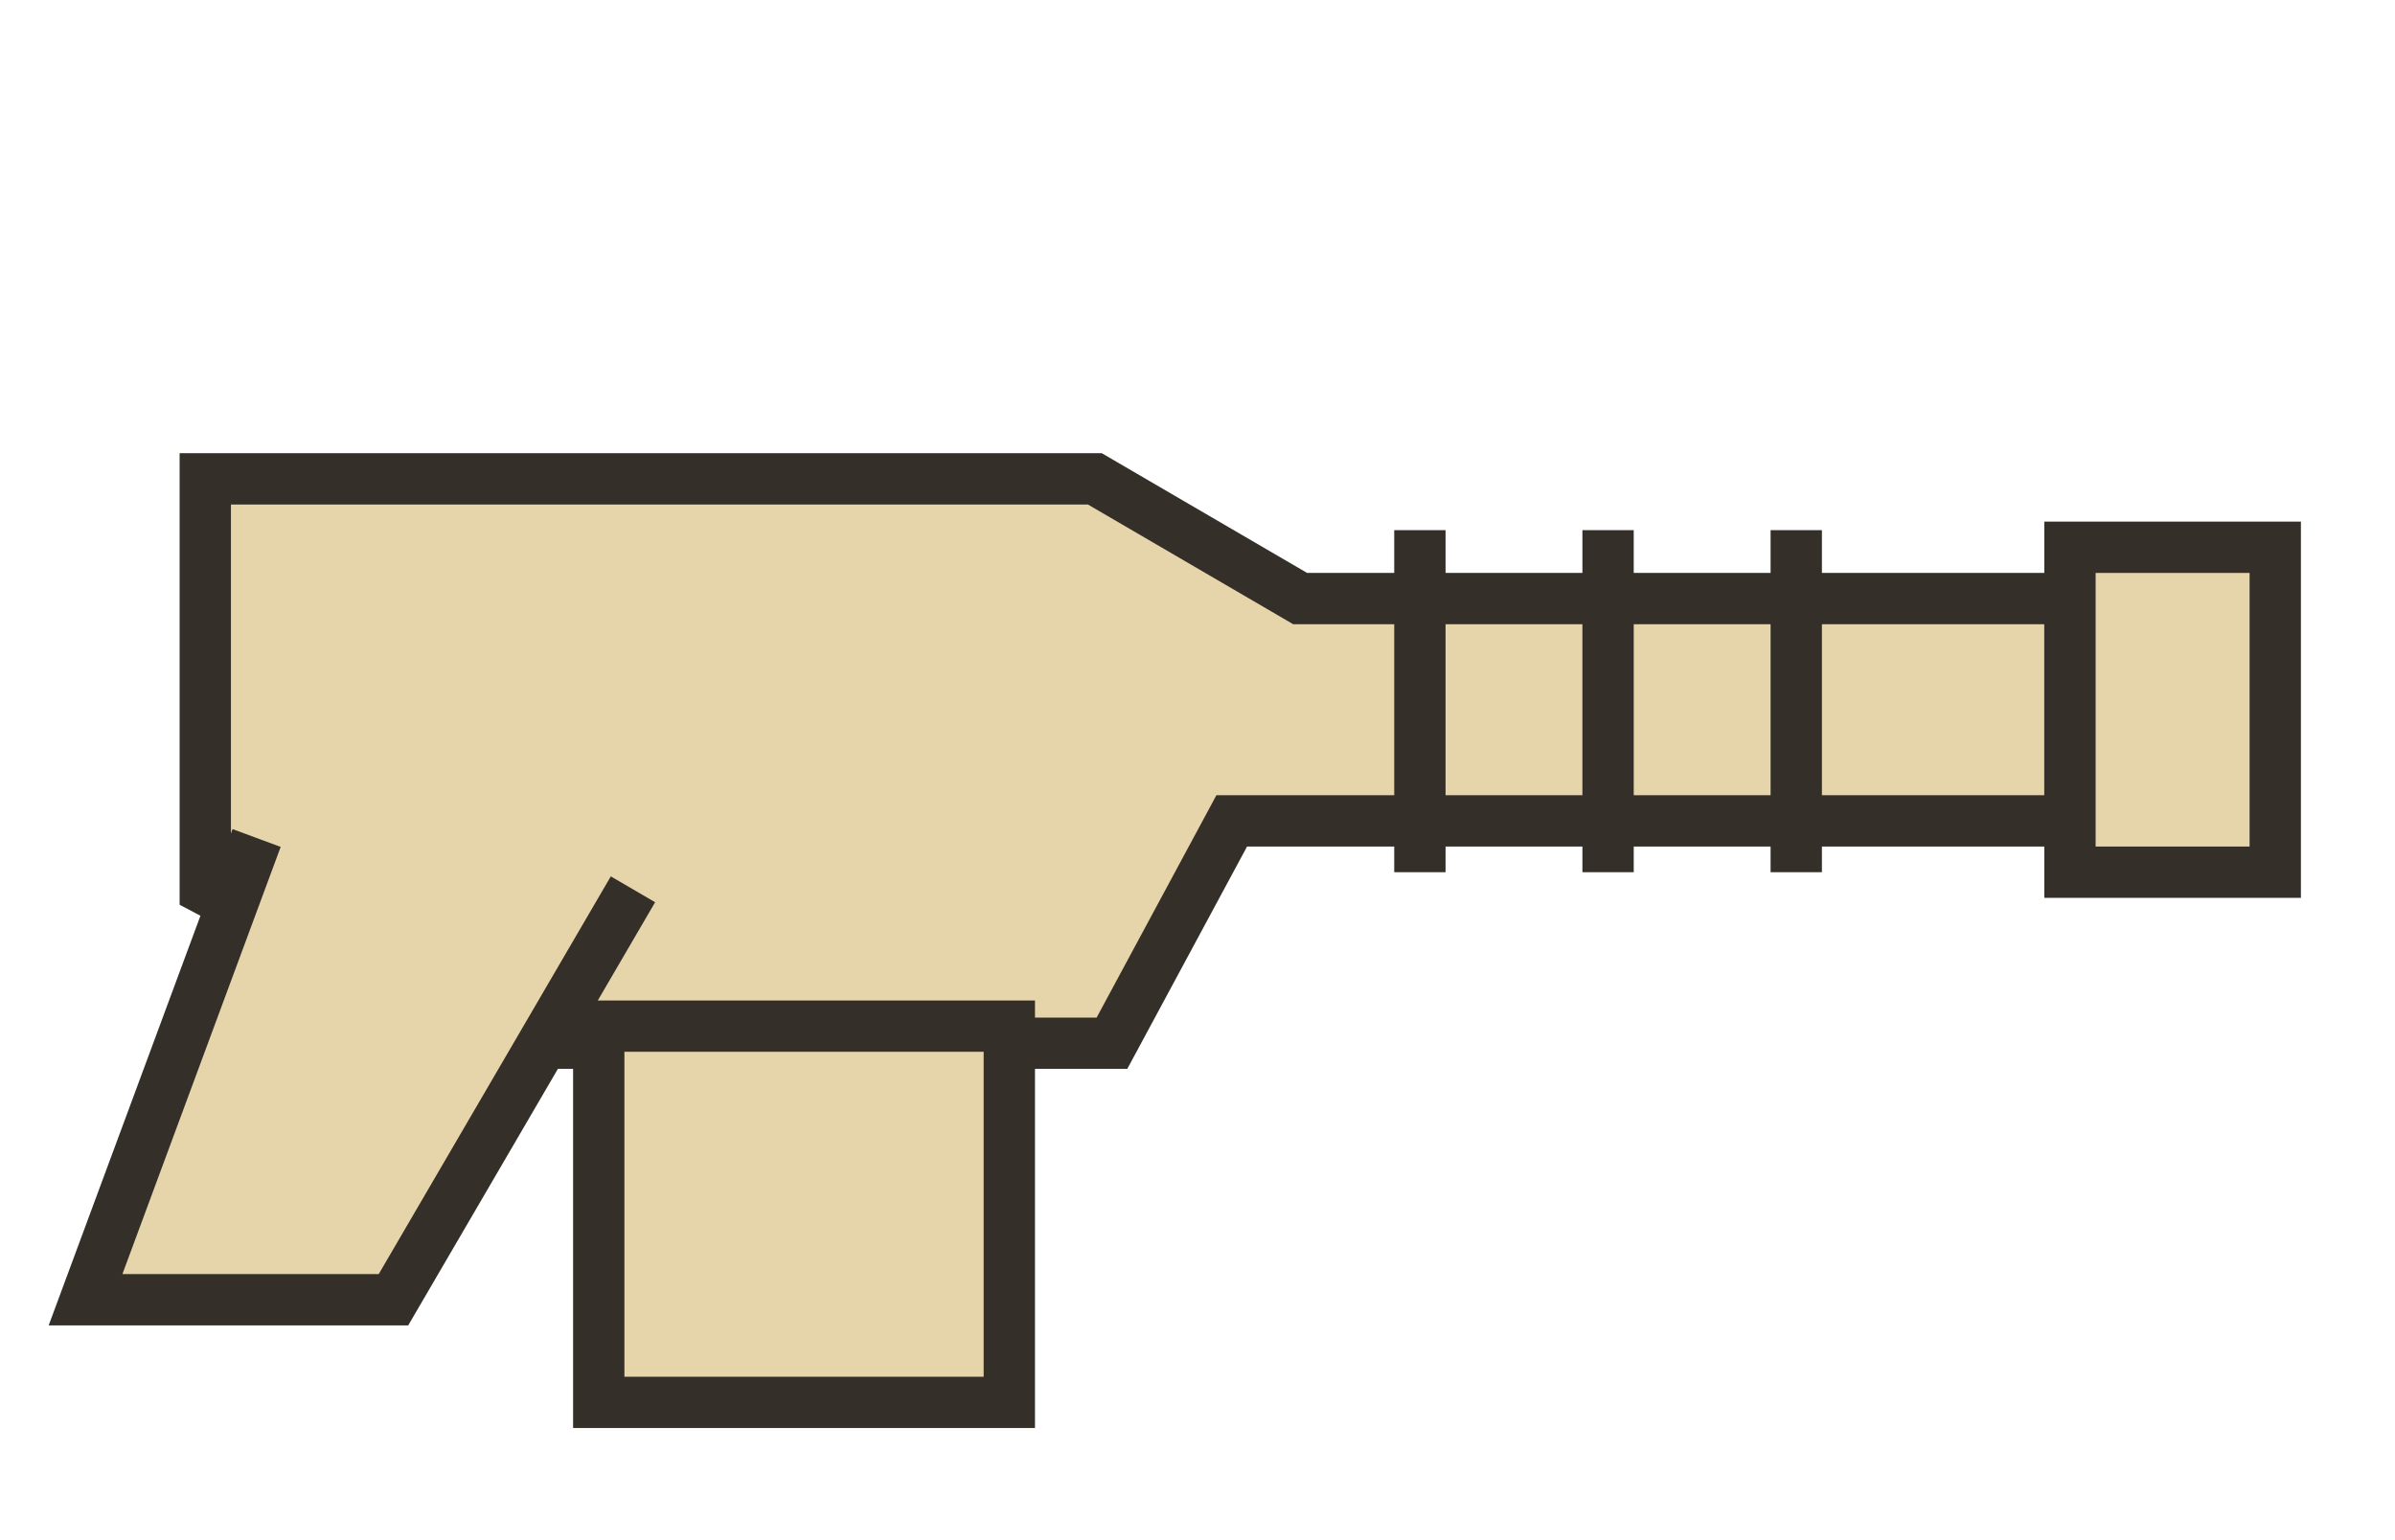
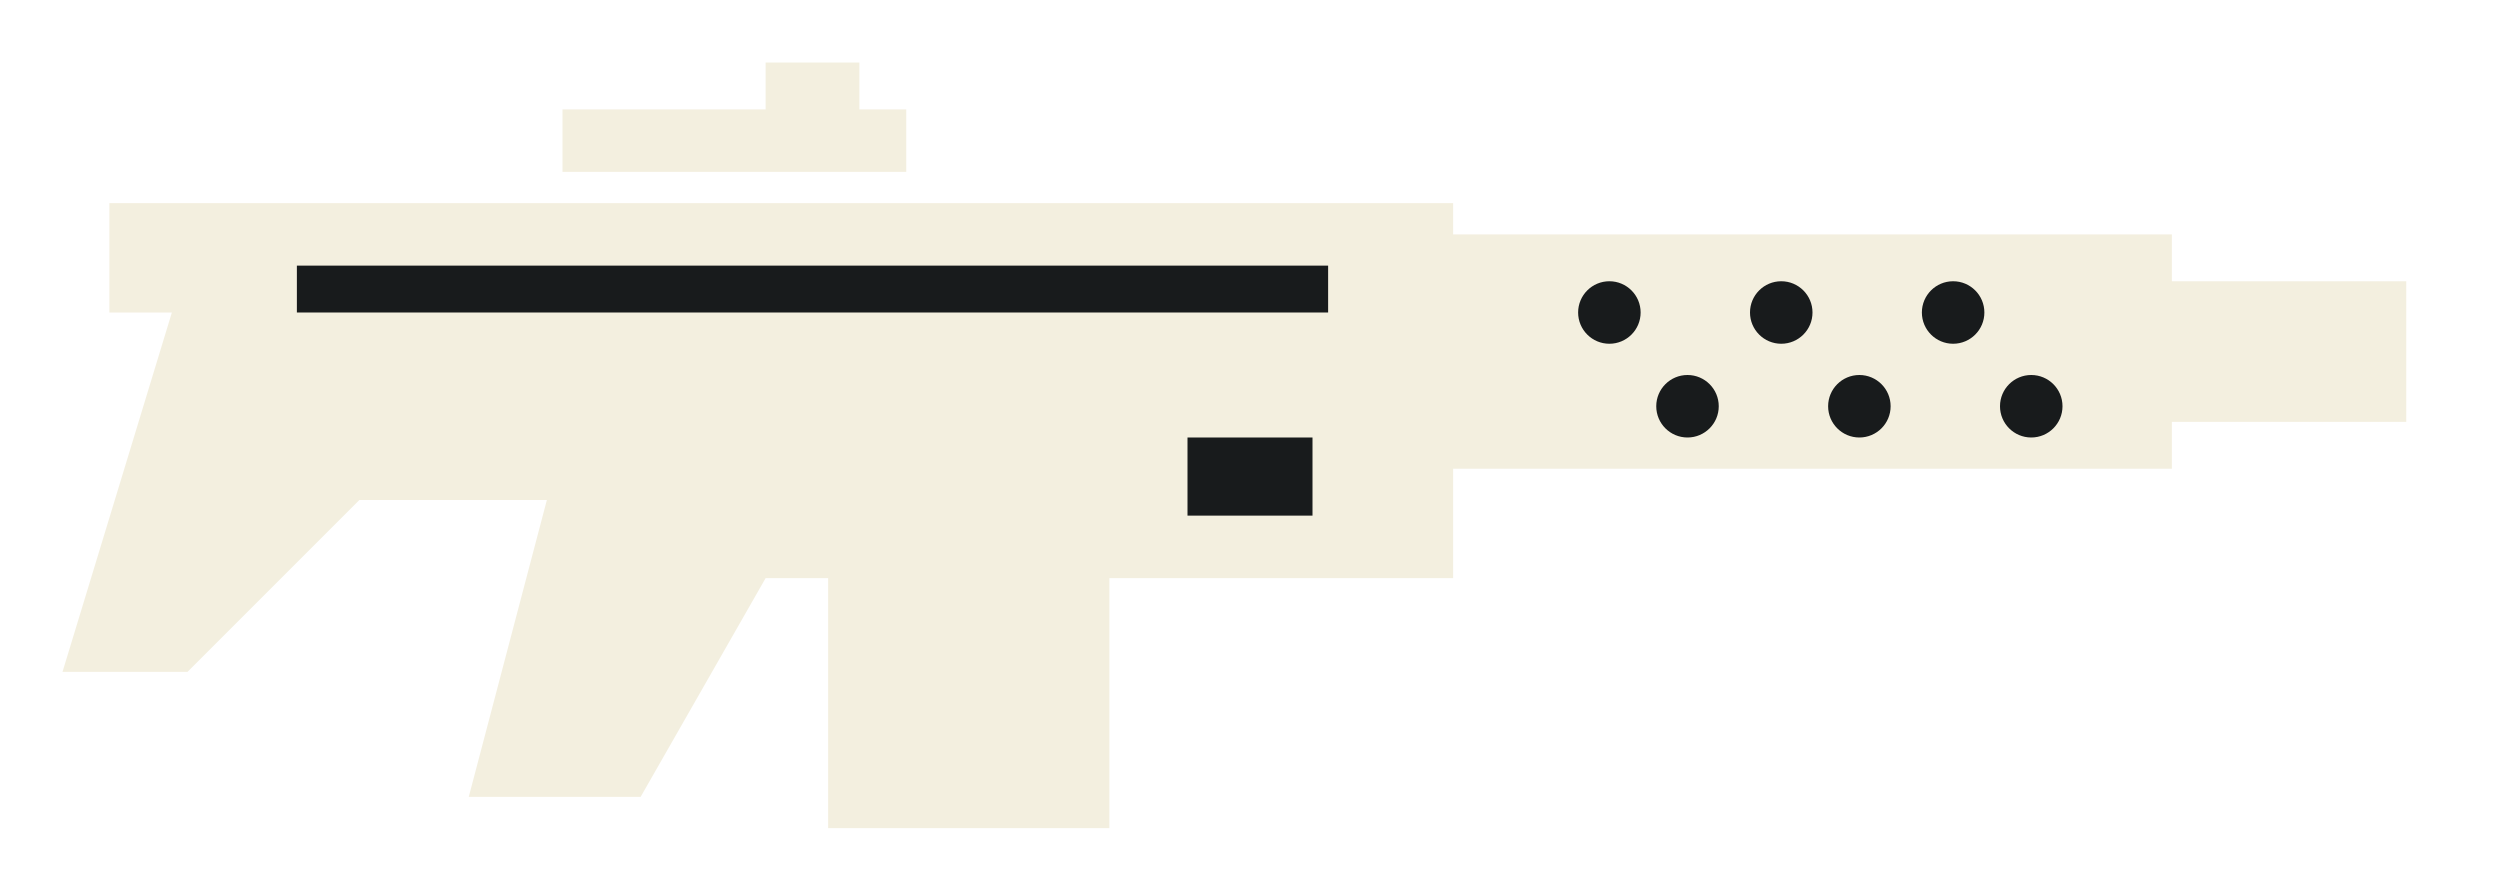
- <svg xmlns="http://www.w3.org/2000/svg" width="140" height="90" viewBox="0 0 140 90">
-   <g fill="#e6d5aa" stroke="#342f29" stroke-width="3">
-     <path d="M12 28h52l12 7h45v13H72l-7 13H29L12 52z" />
-     <path d="M35 60h24v22H35zM15 49L5 76h18l14-24" />
-     <path d="M83 31v20m11-20v20m11-20v20" fill="none" />
-     <path d="M121 32h12v19h-12z" />
+ <svg xmlns="http://www.w3.org/2000/svg" width="160" height="56" viewBox="0 0 160 56">
+   <g fill="#f3efdf">
+     <path d="M7 13h86v24H49l-8 14H30l5-19H23L12 43H4l7-23H7zM91 15h48v15H91zM139 18h15v9h-15zM53 37h18v16H53zM36 7h22v4H36zM49 4h6v4h-6z" />
+   </g>
+   <path fill="#181b1c" d="M19 17h66v3H19zM76 28h8v5h-8z" />
+   <g fill="#181b1c">
+     <circle cx="103" cy="20" r="2" />
+     <circle cx="114" cy="20" r="2" />
+     <circle cx="125" cy="20" r="2" />
+     <circle cx="108" cy="26" r="2" />
+     <circle cx="119" cy="26" r="2" />
+     <circle cx="130" cy="26" r="2" />
  </g>
</svg>
